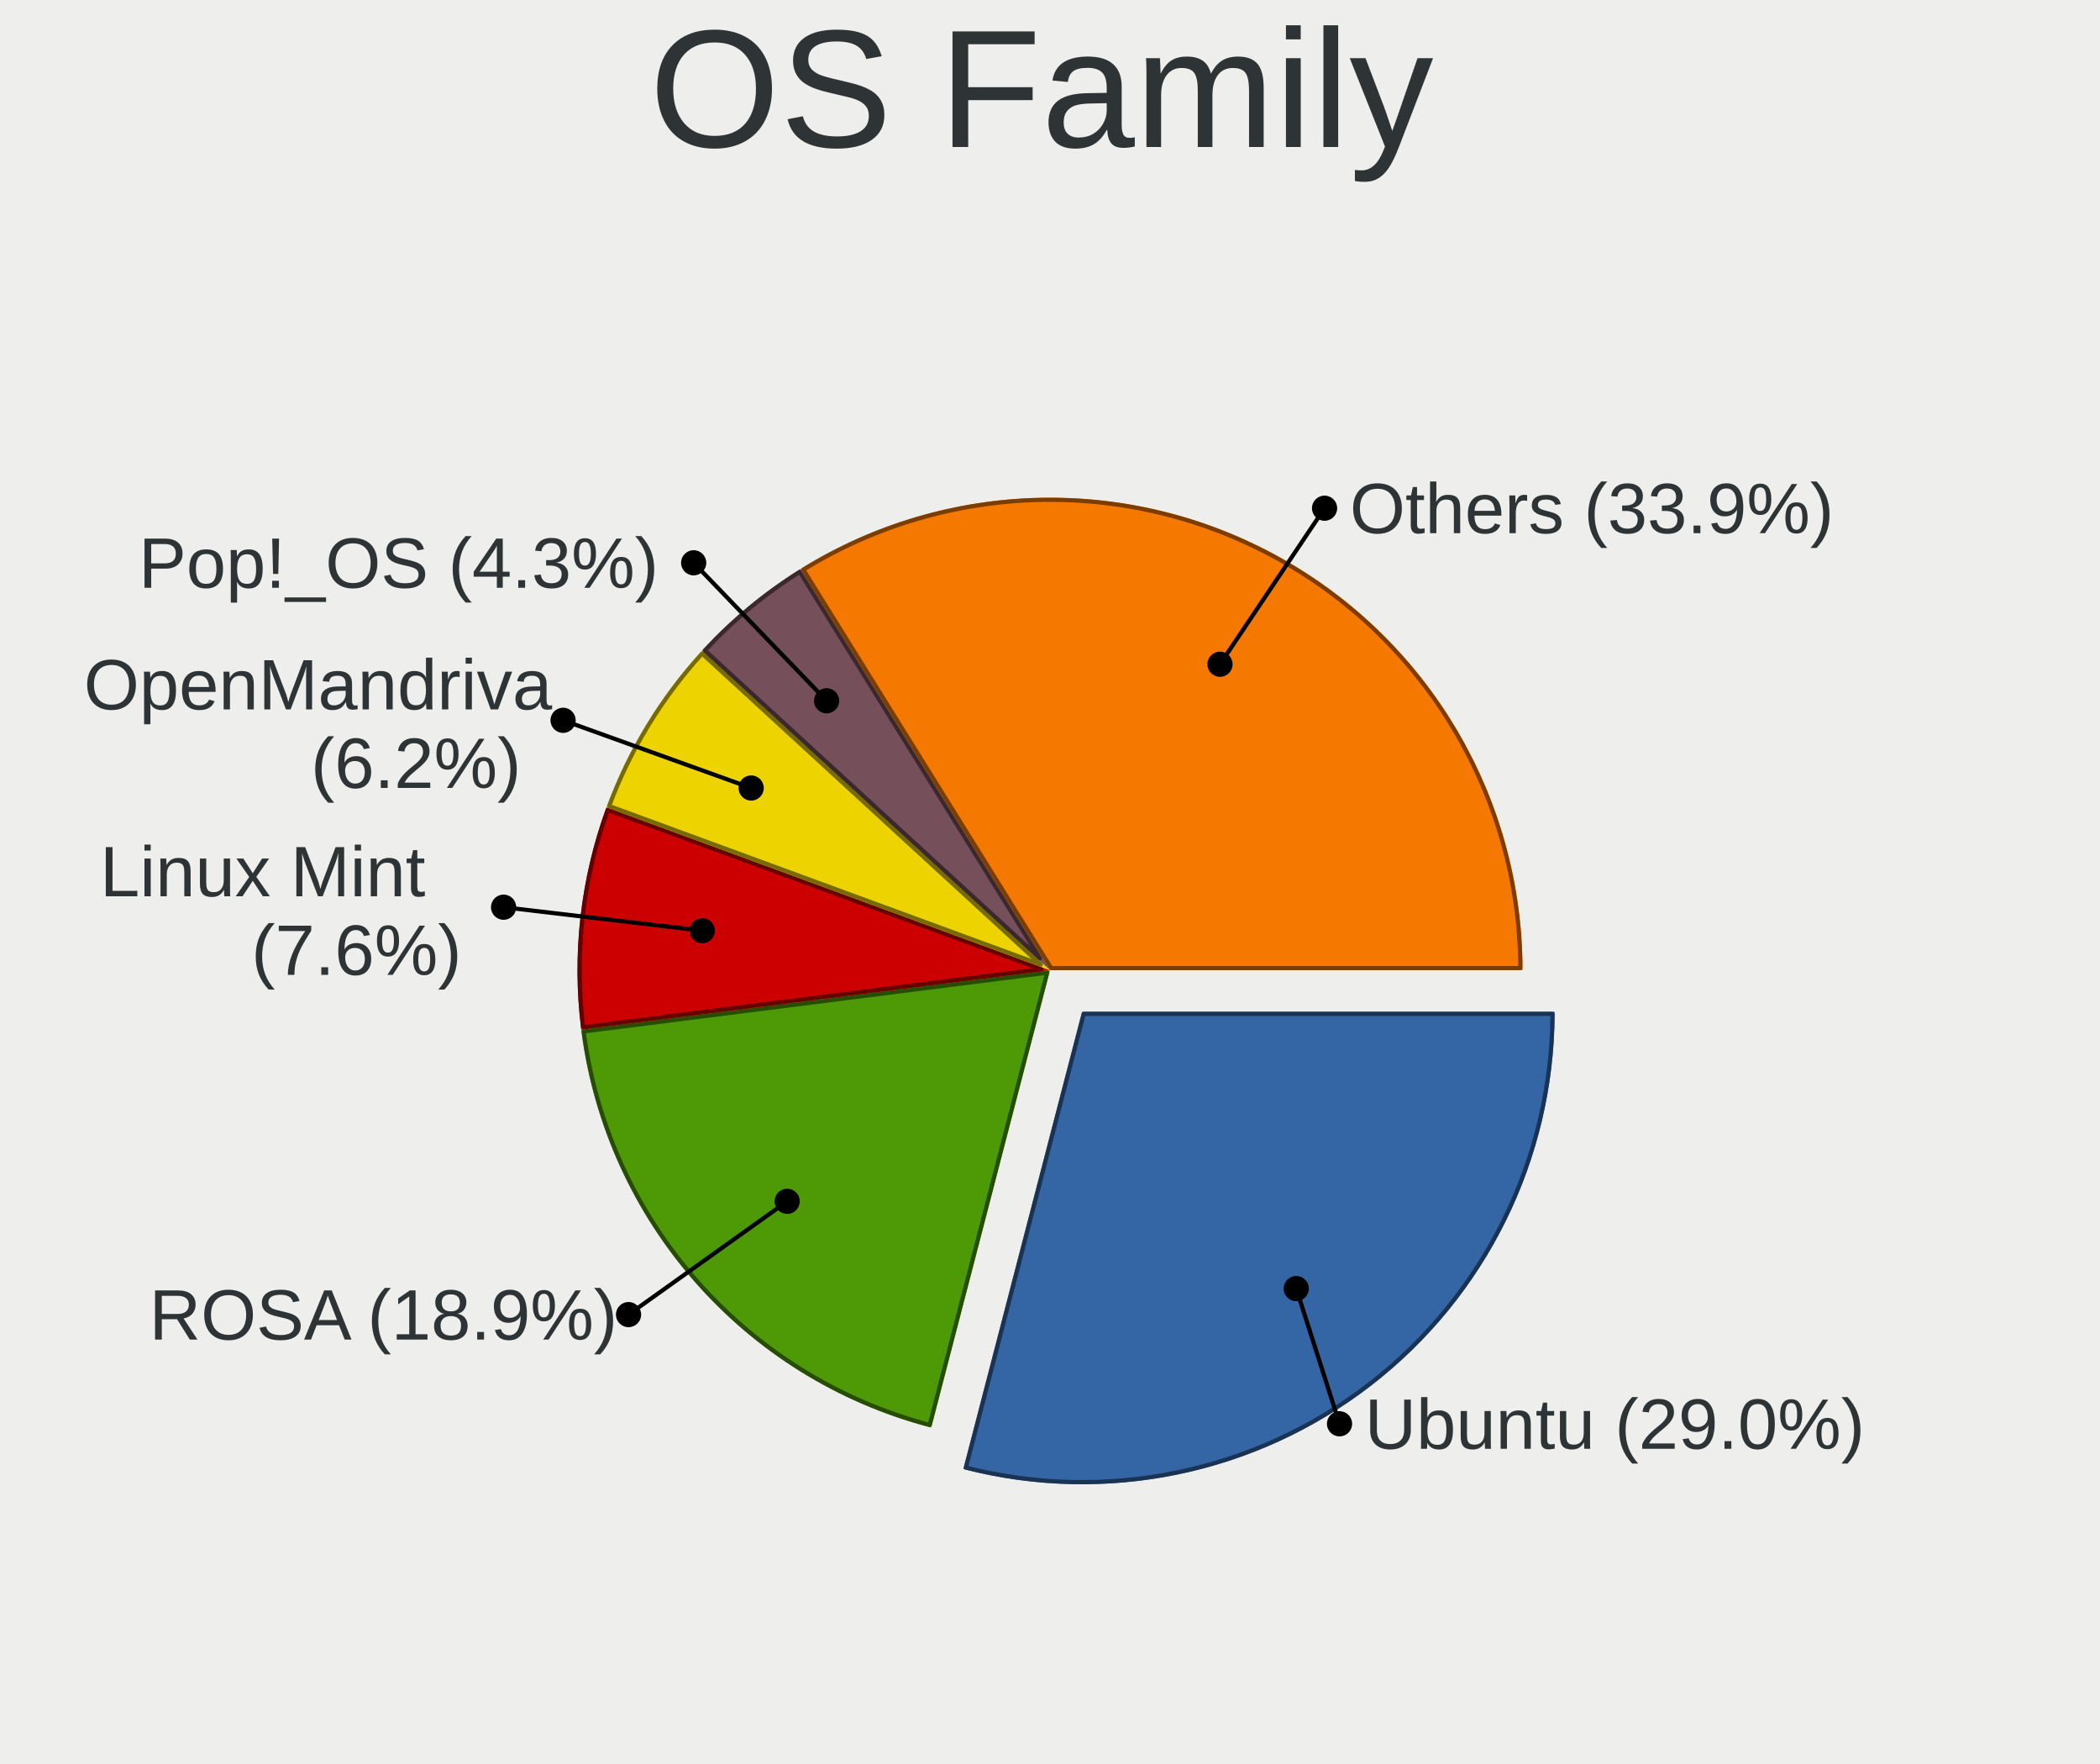
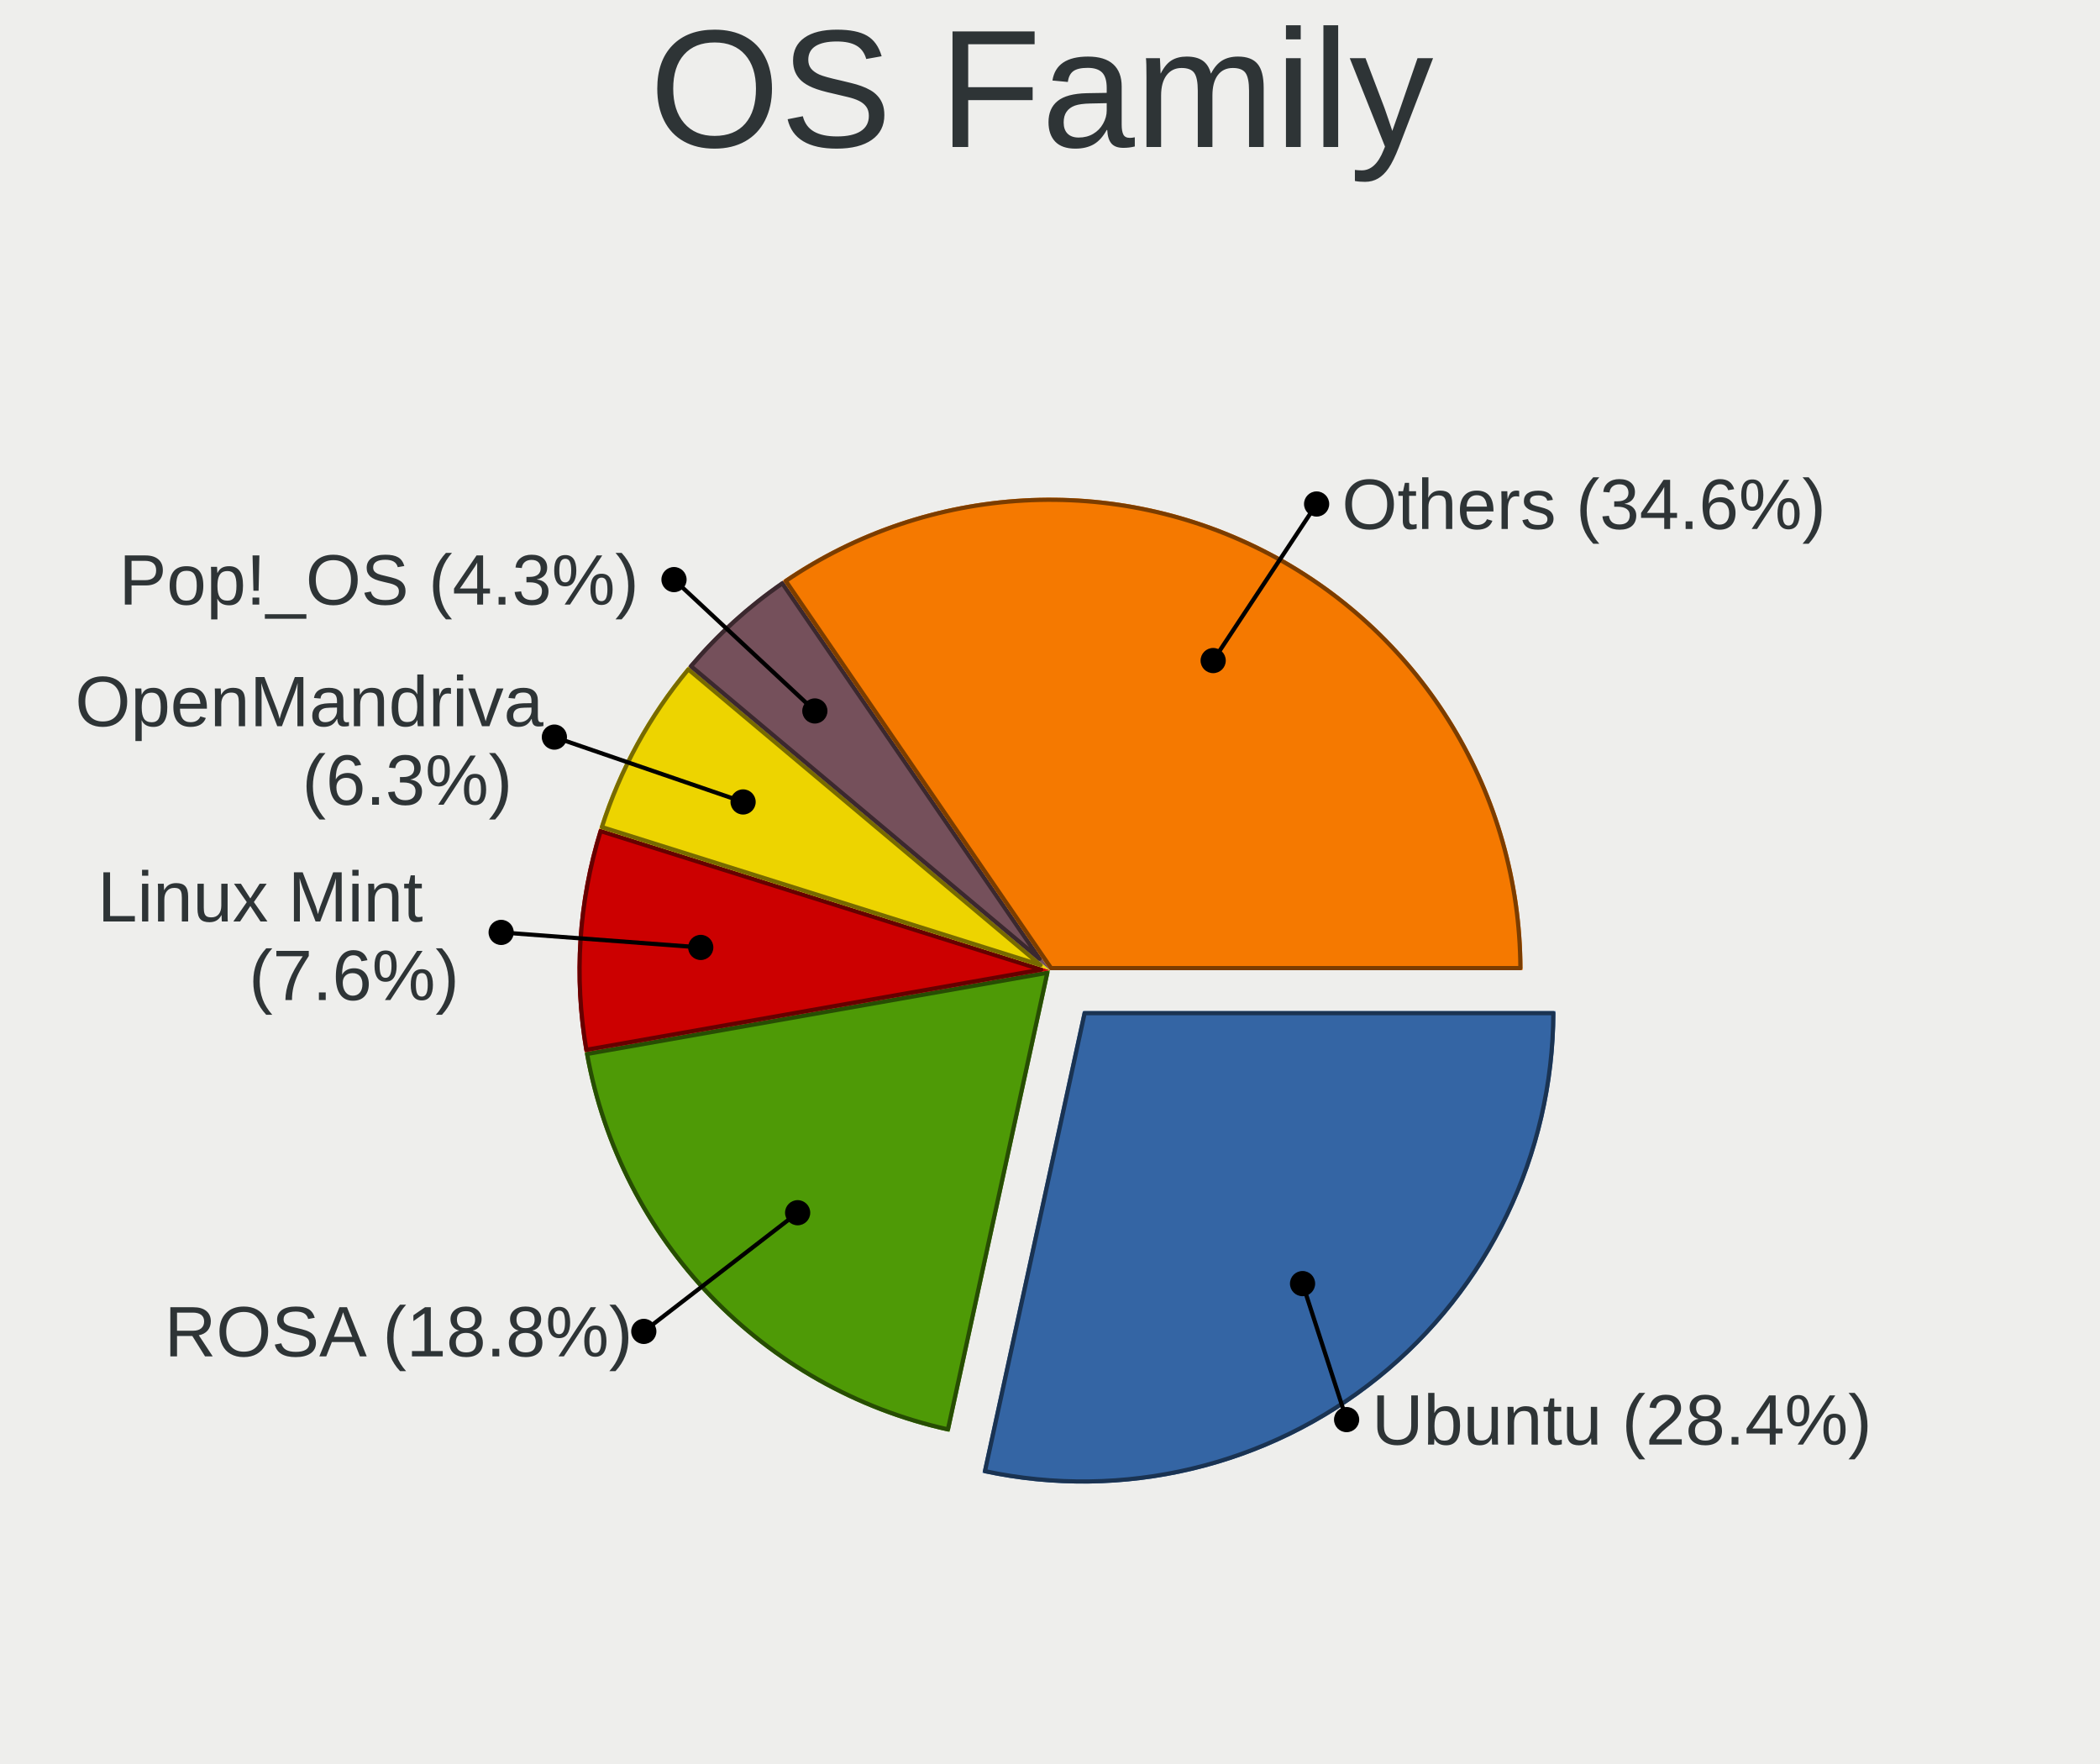
<svg xmlns="http://www.w3.org/2000/svg" width="500" height="420" version="1.0" id="ezcGraph">
  <defs />
  <g id="ezcGraphChart" color-rendering="optimizeQuality" shape-rendering="geometricPrecision" text-rendering="optimizeLegibility">
    <path d=" M 0,420 L 0,0 L 500,0 L 500,420 L 0,420 z " style="fill: #eeeeec; fill-opacity: 1.00; stroke: none;" id="ezcGraphPolygon_1" />
    <path d=" M 0,42 L 0,0 L 500,0 L 500,42 L 0,42 z " style="fill: #000000; fill-opacity: 0.00; stroke: none;" id="ezcGraphPolygon_2" />
-     <path d="M 257.65,240.89 L 370.15,240.89 A 112.50,112.50 0 0,1 229.36,349.77 z" style="fill: #3465a4; fill-opacity: 1.00; stroke: none; cursor: pointer;" id="ezcGraphCircleSector_4" />
-     <path d="M 258.03,241.39 L 369.65,241.39 A 112.00,112.00 0 0,1 229.97,349.42 z" style="fill: none; stroke: #1a3352; stroke-width: 1; stroke-opacity: 1.00; stroke-linecap: round; stroke-linejoin: round;" id="ezcGraphCircleSector_5" />
-     <path d="M 250.00,231.00 L 221.71,339.89 A 112.50,112.50 0 0,1 138.39,245.14 z" style="fill: #4e9a06; fill-opacity: 1.00; stroke: none; cursor: pointer;" id="ezcGraphCircleSector_6" />
-     <path d="M 249.33,231.59 L 221.36,339.28 A 112.00,112.00 0 0,1 138.95,245.58 z" style="fill: none; stroke: #274d03; stroke-width: 1; stroke-opacity: 1.00; stroke-linecap: round; stroke-linejoin: round;" id="ezcGraphCircleSector_7" />
-     <path d="M 250.00,231.00 L 138.39,245.14 A 112.50,112.50 0 0,1 144.40,192.20 z" style="fill: #cc0000; fill-opacity: 1.00; stroke: none; cursor: pointer;" id="ezcGraphCircleSector_8" />
-     <path d="M 247.90,230.76 L 138.83,244.58 A 112.00,112.00 0 0,1 144.70,192.84 z" style="fill: none; stroke: #660000; stroke-width: 1; stroke-opacity: 1.00; stroke-linecap: round; stroke-linejoin: round;" id="ezcGraphCircleSector_9" />
-     <path d="M 250.00,231.00 L 144.40,192.20 A 112.50,112.50 0 0,1 167.13,154.91 z" style="fill: #edd400; fill-opacity: 1.00; stroke: none; cursor: pointer;" id="ezcGraphCircleSector_10" />
-     <path d="M 247.80,229.66 L 145.04,191.91 A 112.00,112.00 0 0,1 167.17,155.62 z" style="fill: none; stroke: #776a00; stroke-width: 1; stroke-opacity: 1.00; stroke-linecap: round; stroke-linejoin: round;" id="ezcGraphCircleSector_11" />
-     <path d="M 250.00,231.00 L 167.13,154.91 A 112.50,112.50 0 0,1 190.57,135.48 z" style="fill: #75505b; fill-opacity: 1.00; stroke: none; cursor: pointer;" id="ezcGraphCircleSector_12" />
-     <path d="M 247.64,228.16 L 167.84,154.88 A 112.00,112.00 0 0,1 190.41,136.17 z" style="fill: none; stroke: #3b282e; stroke-width: 1; stroke-opacity: 1.00; stroke-linecap: round; stroke-linejoin: round;" id="ezcGraphCircleSector_13" />
-     <path d="M 250.00,231.00 L 190.57,135.48 A 112.50,112.50 0 0,1 362.50,231.00 z" style="fill: #f57900; fill-opacity: 1.00; stroke: none;" id="ezcGraphCircleSector_14" />
-     <path d="M 250.28,230.50 L 191.26,135.64 A 112.00,112.00 0 0,1 362.00,230.50 z" style="fill: none; stroke: #7b3d00; stroke-width: 1; stroke-opacity: 1.00; stroke-linecap: round; stroke-linejoin: round;" id="ezcGraphCircleSector_15" />
-     <path d=" M 196.809,166.85 L 165.158,134" style="fill: none; stroke: #000000; stroke-width: 1; stroke-opacity: 1.00; stroke-linecap: round; stroke-linejoin: round;" id="ezcGraphLine_16" />
-     <ellipse cx="196.809" cy="166.85" rx="3" ry="3" style="fill: #000000; fill-opacity: 1.00; stroke: none;" id="ezcGraphCircle_17" />
-     <ellipse cx="165.158" cy="134" rx="3" ry="3" style="fill: #000000; fill-opacity: 1.00; stroke: none;" id="ezcGraphCircle_18" />
-     <path d=" M 178.845,187.624 L 134.069,171.5" style="fill: none; stroke: #000000; stroke-width: 1; stroke-opacity: 1.00; stroke-linecap: round; stroke-linejoin: round;" id="ezcGraphLine_20" />
-     <ellipse cx="178.845" cy="187.624" rx="3" ry="3" style="fill: #000000; fill-opacity: 1.00; stroke: none;" id="ezcGraphCircle_21" />
-     <ellipse cx="134.069" cy="171.5" rx="3" ry="3" style="fill: #000000; fill-opacity: 1.00; stroke: none;" id="ezcGraphCircle_22" />
-     <path d=" M 167.198,221.601 L 119.903,216" style="fill: none; stroke: #000000; stroke-width: 1; stroke-opacity: 1.00; stroke-linecap: round; stroke-linejoin: round;" id="ezcGraphLine_24" />
-     <ellipse cx="167.198" cy="221.601" rx="3" ry="3" style="fill: #000000; fill-opacity: 1.00; stroke: none;" id="ezcGraphCircle_25" />
-     <ellipse cx="119.903" cy="216" rx="3" ry="3" style="fill: #000000; fill-opacity: 1.00; stroke: none;" id="ezcGraphCircle_26" />
-     <path d=" M 187.423,286.033 L 149.655,313" style="fill: none; stroke: #000000; stroke-width: 1; stroke-opacity: 1.00; stroke-linecap: round; stroke-linejoin: round;" id="ezcGraphLine_28" />
-     <ellipse cx="187.423" cy="286.033" rx="3" ry="3" style="fill: #000000; fill-opacity: 1.00; stroke: none;" id="ezcGraphCircle_29" />
-     <ellipse cx="149.655" cy="313" rx="3" ry="3" style="fill: #000000; fill-opacity: 1.00; stroke: none;" id="ezcGraphCircle_30" />
-     <path d=" M 290.472,158.155 L 315.372,121" style="fill: none; stroke: #000000; stroke-width: 1; stroke-opacity: 1.00; stroke-linecap: round; stroke-linejoin: round;" id="ezcGraphLine_32" />
-     <ellipse cx="290.472" cy="158.155" rx="3" ry="3" style="fill: #000000; fill-opacity: 1.00; stroke: none;" id="ezcGraphCircle_33" />
-     <ellipse cx="315.372" cy="121" rx="3" ry="3" style="fill: #000000; fill-opacity: 1.00; stroke: none;" id="ezcGraphCircle_34" />
-     <path d=" M 308.63,306.806 L 318.937,339" style="fill: none; stroke: #000000; stroke-width: 1; stroke-opacity: 1.00; stroke-linecap: round; stroke-linejoin: round;" id="ezcGraphLine_36" />
-     <ellipse cx="308.63" cy="306.806" rx="3" ry="3" style="fill: #000000; fill-opacity: 1.00; stroke: none;" id="ezcGraphCircle_37" />
-     <ellipse cx="318.937" cy="339" rx="3" ry="3" style="fill: #000000; fill-opacity: 1.00; stroke: none;" id="ezcGraphCircle_38" />
+     <path d="M 257.84,240.73 L 370.34,240.73 A 112.50,112.50 0 0,1 233.93,350.66 z" style="fill: #3465a4; fill-opacity: 1.00; stroke: none; cursor: pointer;" id="ezcGraphCircleSector_4" />
+     <path d="M 258.25,241.23 L 369.84,241.23 A 112.00,112.00 0 0,1 234.52,350.28 z" style="fill: none; stroke: #1a3352; stroke-width: 1; stroke-opacity: 1.00; stroke-linecap: round; stroke-linejoin: round;" id="ezcGraphCircleSector_5" />
+     <path d="M 250.00,231.00 L 226.08,340.93 A 112.50,112.50 0 0,1 139.21,250.53 z" style="fill: #4e9a06; fill-opacity: 1.00; stroke: none; cursor: pointer;" id="ezcGraphCircleSector_6" />
+     <path d="M 249.35,231.62 L 225.70,340.33 A 112.00,112.00 0 0,1 139.79,250.94 z" style="fill: none; stroke: #274d03; stroke-width: 1; stroke-opacity: 1.00; stroke-linecap: round; stroke-linejoin: round;" id="ezcGraphCircleSector_7" />
+     <path d="M 250.00,231.00 L 139.21,250.53 A 112.50,112.50 0 0,1 142.68,197.25 z" style="fill: #cc0000; fill-opacity: 1.00; stroke: none; cursor: pointer;" id="ezcGraphCircleSector_8" />
+     <path d="M 247.90,230.86 L 139.61,249.95 A 112.00,112.00 0 0,1 143.01,197.88 z" style="fill: none; stroke: #660000; stroke-width: 1; stroke-opacity: 1.00; stroke-linecap: round; stroke-linejoin: round;" id="ezcGraphCircleSector_9" />
+     <path d="M 250.00,231.00 L 142.68,197.25 A 112.50,112.50 0 0,1 163.83,158.68 z" style="fill: #edd400; fill-opacity: 1.00; stroke: none; cursor: pointer;" id="ezcGraphCircleSector_10" />
+     <path d="M 247.76,229.77 L 143.31,196.92 A 112.00,112.00 0 0,1 163.89,159.38 z" style="fill: none; stroke: #776a00; stroke-width: 1; stroke-opacity: 1.00; stroke-linecap: round; stroke-linejoin: round;" id="ezcGraphCircleSector_11" />
+     <path d="M 250.00,231.00 L 163.83,158.68 A 112.50,112.50 0 0,1 186.40,138.20 z" style="fill: #75505b; fill-opacity: 1.00; stroke: none; cursor: pointer;" id="ezcGraphCircleSector_12" />
+     <path d="M 247.52,228.27 L 164.53,158.62 A 112.00,112.00 0 0,1 186.27,138.90 z" style="fill: none; stroke: #3b282e; stroke-width: 1; stroke-opacity: 1.00; stroke-linecap: round; stroke-linejoin: round;" id="ezcGraphCircleSector_13" />
+     <path d="M 250.00,231.00 L 186.40,138.20 A 112.50,112.50 0 0,1 362.50,231.00 z" style="fill: #f57900; fill-opacity: 1.00; stroke: none;" id="ezcGraphCircleSector_14" />
+     <path d="M 250.26,230.50 L 187.10,138.33 A 112.00,112.00 0 0,1 362.00,230.50 z" style="fill: none; stroke: #7b3d00; stroke-width: 1; stroke-opacity: 1.00; stroke-linecap: round; stroke-linejoin: round;" id="ezcGraphCircleSector_15" />
+     <path d=" M 194.013,169.276 L 160.477,138" style="fill: none; stroke: #000000; stroke-width: 1; stroke-opacity: 1.00; stroke-linecap: round; stroke-linejoin: round;" id="ezcGraphLine_16" />
+     <ellipse cx="194.013" cy="169.276" rx="3" ry="3" style="fill: #000000; fill-opacity: 1.00; stroke: none;" id="ezcGraphCircle_17" />
+     <ellipse cx="160.477" cy="138" rx="3" ry="3" style="fill: #000000; fill-opacity: 1.00; stroke: none;" id="ezcGraphCircle_18" />
+     <path d=" M 176.927,190.941 L 131.997,175.5" style="fill: none; stroke: #000000; stroke-width: 1; stroke-opacity: 1.00; stroke-linecap: round; stroke-linejoin: round;" id="ezcGraphLine_20" />
+     <ellipse cx="176.927" cy="190.941" rx="3" ry="3" style="fill: #000000; fill-opacity: 1.00; stroke: none;" id="ezcGraphCircle_21" />
+     <ellipse cx="131.997" cy="175.5" rx="3" ry="3" style="fill: #000000; fill-opacity: 1.00; stroke: none;" id="ezcGraphCircle_22" />
+     <path d=" M 166.843,225.579 L 119.324,222" style="fill: none; stroke: #000000; stroke-width: 1; stroke-opacity: 1.00; stroke-linecap: round; stroke-linejoin: round;" id="ezcGraphLine_24" />
+     <ellipse cx="166.843" cy="225.579" rx="3" ry="3" style="fill: #000000; fill-opacity: 1.00; stroke: none;" id="ezcGraphCircle_25" />
+     <ellipse cx="119.324" cy="222" rx="3" ry="3" style="fill: #000000; fill-opacity: 1.00; stroke: none;" id="ezcGraphCircle_26" />
+     <path d=" M 189.916,288.744 L 153.286,317" style="fill: none; stroke: #000000; stroke-width: 1; stroke-opacity: 1.00; stroke-linecap: round; stroke-linejoin: round;" id="ezcGraphLine_28" />
+     <ellipse cx="189.916" cy="288.744" rx="3" ry="3" style="fill: #000000; fill-opacity: 1.00; stroke: none;" id="ezcGraphCircle_29" />
+     <ellipse cx="153.286" cy="317" rx="3" ry="3" style="fill: #000000; fill-opacity: 1.00; stroke: none;" id="ezcGraphCircle_30" />
+     <path d=" M 288.85,157.277 L 313.48,120" style="fill: none; stroke: #000000; stroke-width: 1; stroke-opacity: 1.00; stroke-linecap: round; stroke-linejoin: round;" id="ezcGraphLine_32" />
+     <ellipse cx="288.85" cy="157.277" rx="3" ry="3" style="fill: #000000; fill-opacity: 1.00; stroke: none;" id="ezcGraphCircle_33" />
+     <ellipse cx="313.48" cy="120" rx="3" ry="3" style="fill: #000000; fill-opacity: 1.00; stroke: none;" id="ezcGraphCircle_34" />
+     <path d=" M 310.131,305.621 L 320.622,338" style="fill: none; stroke: #000000; stroke-width: 1; stroke-opacity: 1.00; stroke-linecap: round; stroke-linejoin: round;" id="ezcGraphLine_36" />
+     <ellipse cx="310.131" cy="305.621" rx="3" ry="3" style="fill: #000000; fill-opacity: 1.00; stroke: none;" id="ezcGraphCircle_37" />
+     <ellipse cx="320.622" cy="338" rx="3" ry="3" style="fill: #000000; fill-opacity: 1.00; stroke: none;" id="ezcGraphCircle_38" />
    <g id="ezcGraphTextBox_3">
      <path d=" M 154.1,42 L 154.1,0.5 L 346.4,0.5 L 346.4,42 L 154.1,42 z " style="fill: #ffffff; fill-opacity: 0.00; stroke: none;" id="ezcGraphPolygon_40" />
      <text id="ezcGraphTextBox_3_text" x="154.6" text-length="190.8px" y="35" style="font-size: 40px; font-family: 'Arial'; fill: #2e3436; fill-opacity: 1.00; stroke: none;">OS Family</text>
    </g>
    <g id="ezcGraphTextBox_19" style=" cursor: pointer;">
-       <path d=" M 32.518,143.5 L 32.518,125 L 160.158,125 L 160.158,143.5 L 32.518,143.5 z " style="fill: #ffffff; fill-opacity: 0.00; stroke: none;" id="ezcGraphPolygon_41" />
-       <text id="ezcGraphTextBox_19_text" x="33.018" text-length="126.14px" y="139.95" style="font-size: 17px; font-family: 'Arial'; fill: #2e3436; fill-opacity: 1.00; stroke: none;">Pop!_OS (4.3%)</text>
+       <path d=" M 27.837,147.5 L 27.837,129 L 155.477,129 L 155.477,147.5 L 27.837,147.5 z " style="fill: #ffffff; fill-opacity: 0.00; stroke: none;" id="ezcGraphPolygon_41" />
+       <text id="ezcGraphTextBox_19_text" x="28.337" text-length="126.14px" y="143.95" style="font-size: 17px; font-family: 'Arial'; fill: #2e3436; fill-opacity: 1.00; stroke: none;">Pop!_OS (4.3%)</text>
    </g>
    <g id="ezcGraphTextBox_23" style=" cursor: pointer;">
-       <path d=" M 19.449,189.55 L 19.449,153.95 L 129.069,153.95 L 129.069,189.55 L 19.449,189.55 z " style="fill: #ffffff; fill-opacity: 0.00; stroke: none;" id="ezcGraphPolygon_42" />
-       <text id="ezcGraphTextBox_23_text" x="19.949" text-length="108.12px" y="168.9" style="font-size: 17px; font-family: 'Arial'; fill: #2e3436; fill-opacity: 1.00; stroke: none;">OpenMandriva</text>
-       <text id="ezcGraphTextBox_23_text" x="74.009" text-length="54.06px" y="187.6" style="font-size: 17px; font-family: 'Arial'; fill: #2e3436; fill-opacity: 1.00; stroke: none;">(6.2%)</text>
+       <path d=" M 17.377,193.55 L 17.377,157.95 L 126.997,157.95 L 126.997,193.55 L 17.377,193.55 z " style="fill: #ffffff; fill-opacity: 0.00; stroke: none;" id="ezcGraphPolygon_42" />
+       <text id="ezcGraphTextBox_23_text" x="17.877" text-length="108.12px" y="172.9" style="font-size: 17px; font-family: 'Arial'; fill: #2e3436; fill-opacity: 1.00; stroke: none;">OpenMandriva</text>
+       <text id="ezcGraphTextBox_23_text" x="71.937" text-length="54.06px" y="191.6" style="font-size: 17px; font-family: 'Arial'; fill: #2e3436; fill-opacity: 1.00; stroke: none;">(6.3%)</text>
    </g>
    <g id="ezcGraphTextBox_27" style=" cursor: pointer;">
-       <path d=" M 23.303,234.05 L 23.303,198.45 L 114.903,198.45 L 114.903,234.05 L 23.303,234.05 z " style="fill: #ffffff; fill-opacity: 0.00; stroke: none;" id="ezcGraphPolygon_43" />
-       <text id="ezcGraphTextBox_27_text" x="23.803" text-length="90.1px" y="213.4" style="font-size: 17px; font-family: 'Arial'; fill: #2e3436; fill-opacity: 1.00; stroke: none;">Linux Mint</text>
-       <text id="ezcGraphTextBox_27_text" x="59.843" text-length="54.06px" y="232.1" style="font-size: 17px; font-family: 'Arial'; fill: #2e3436; fill-opacity: 1.00; stroke: none;">(7.6%)</text>
+       <path d=" M 22.724,240.05 L 22.724,204.45 L 114.324,204.45 L 114.324,240.05 L 22.724,240.05 z " style="fill: #ffffff; fill-opacity: 0.00; stroke: none;" id="ezcGraphPolygon_43" />
+       <text id="ezcGraphTextBox_27_text" x="23.224" text-length="90.1px" y="219.4" style="font-size: 17px; font-family: 'Arial'; fill: #2e3436; fill-opacity: 1.00; stroke: none;">Linux Mint</text>
+       <text id="ezcGraphTextBox_27_text" x="59.264" text-length="54.06px" y="238.1" style="font-size: 17px; font-family: 'Arial'; fill: #2e3436; fill-opacity: 1.00; stroke: none;">(7.6%)</text>
    </g>
    <g id="ezcGraphTextBox_31" style=" cursor: pointer;">
-       <path d=" M 35.035,322.5 L 35.035,304 L 144.655,304 L 144.655,322.5 L 35.035,322.5 z " style="fill: #ffffff; fill-opacity: 0.00; stroke: none;" id="ezcGraphPolygon_44" />
-       <text id="ezcGraphTextBox_31_text" x="35.535" text-length="108.12px" y="318.95" style="font-size: 17px; font-family: 'Arial'; fill: #2e3436; fill-opacity: 1.00; stroke: none;">ROSA (18.9%)</text>
+       <path d=" M 38.666,326.5 L 38.666,308 L 148.286,308 L 148.286,326.5 L 38.666,326.5 z " style="fill: #ffffff; fill-opacity: 0.00; stroke: none;" id="ezcGraphPolygon_44" />
+       <text id="ezcGraphTextBox_31_text" x="39.166" text-length="108.12px" y="322.95" style="font-size: 17px; font-family: 'Arial'; fill: #2e3436; fill-opacity: 1.00; stroke: none;">ROSA (18.8%)</text>
    </g>
    <g id="ezcGraphTextBox_35">
-       <path d=" M 320.872,130.5 L 320.872,112 L 448.512,112 L 448.512,130.5 L 320.872,130.5 z " style="fill: #ffffff; fill-opacity: 0.00; stroke: none;" id="ezcGraphPolygon_45" />
-       <text id="ezcGraphTextBox_35_text" x="321.372" text-length="126.14px" y="126.95" style="font-size: 17px; font-family: 'Arial'; fill: #2e3436; fill-opacity: 1.00; stroke: none;">Others (33.9%)</text>
+       <path d=" M 318.98,129.5 L 318.98,111 L 446.62,111 L 446.62,129.5 L 318.98,129.5 z " style="fill: #ffffff; fill-opacity: 0.00; stroke: none;" id="ezcGraphPolygon_45" />
+       <text id="ezcGraphTextBox_35_text" x="319.48" text-length="126.14px" y="125.95" style="font-size: 17px; font-family: 'Arial'; fill: #2e3436; fill-opacity: 1.00; stroke: none;">Others (34.6%)</text>
    </g>
    <g id="ezcGraphTextBox_39" style=" cursor: pointer;">
-       <path d=" M 324.437,348.5 L 324.437,330 L 452.077,330 L 452.077,348.5 L 324.437,348.5 z " style="fill: #ffffff; fill-opacity: 0.00; stroke: none;" id="ezcGraphPolygon_46" />
-       <text id="ezcGraphTextBox_39_text" x="324.937" text-length="126.14px" y="344.95" style="font-size: 17px; font-family: 'Arial'; fill: #2e3436; fill-opacity: 1.00; stroke: none;">Ubuntu (29.0%)</text>
+       <path d=" M 326.122,347.5 L 326.122,329 L 453.762,329 L 453.762,347.5 L 326.122,347.5 z " style="fill: #ffffff; fill-opacity: 0.00; stroke: none;" id="ezcGraphPolygon_46" />
+       <text id="ezcGraphTextBox_39_text" x="326.622" text-length="126.14px" y="343.95" style="font-size: 17px; font-family: 'Arial'; fill: #2e3436; fill-opacity: 1.00; stroke: none;">Ubuntu (28.4%)</text>
    </g>
  </g>
</svg>
